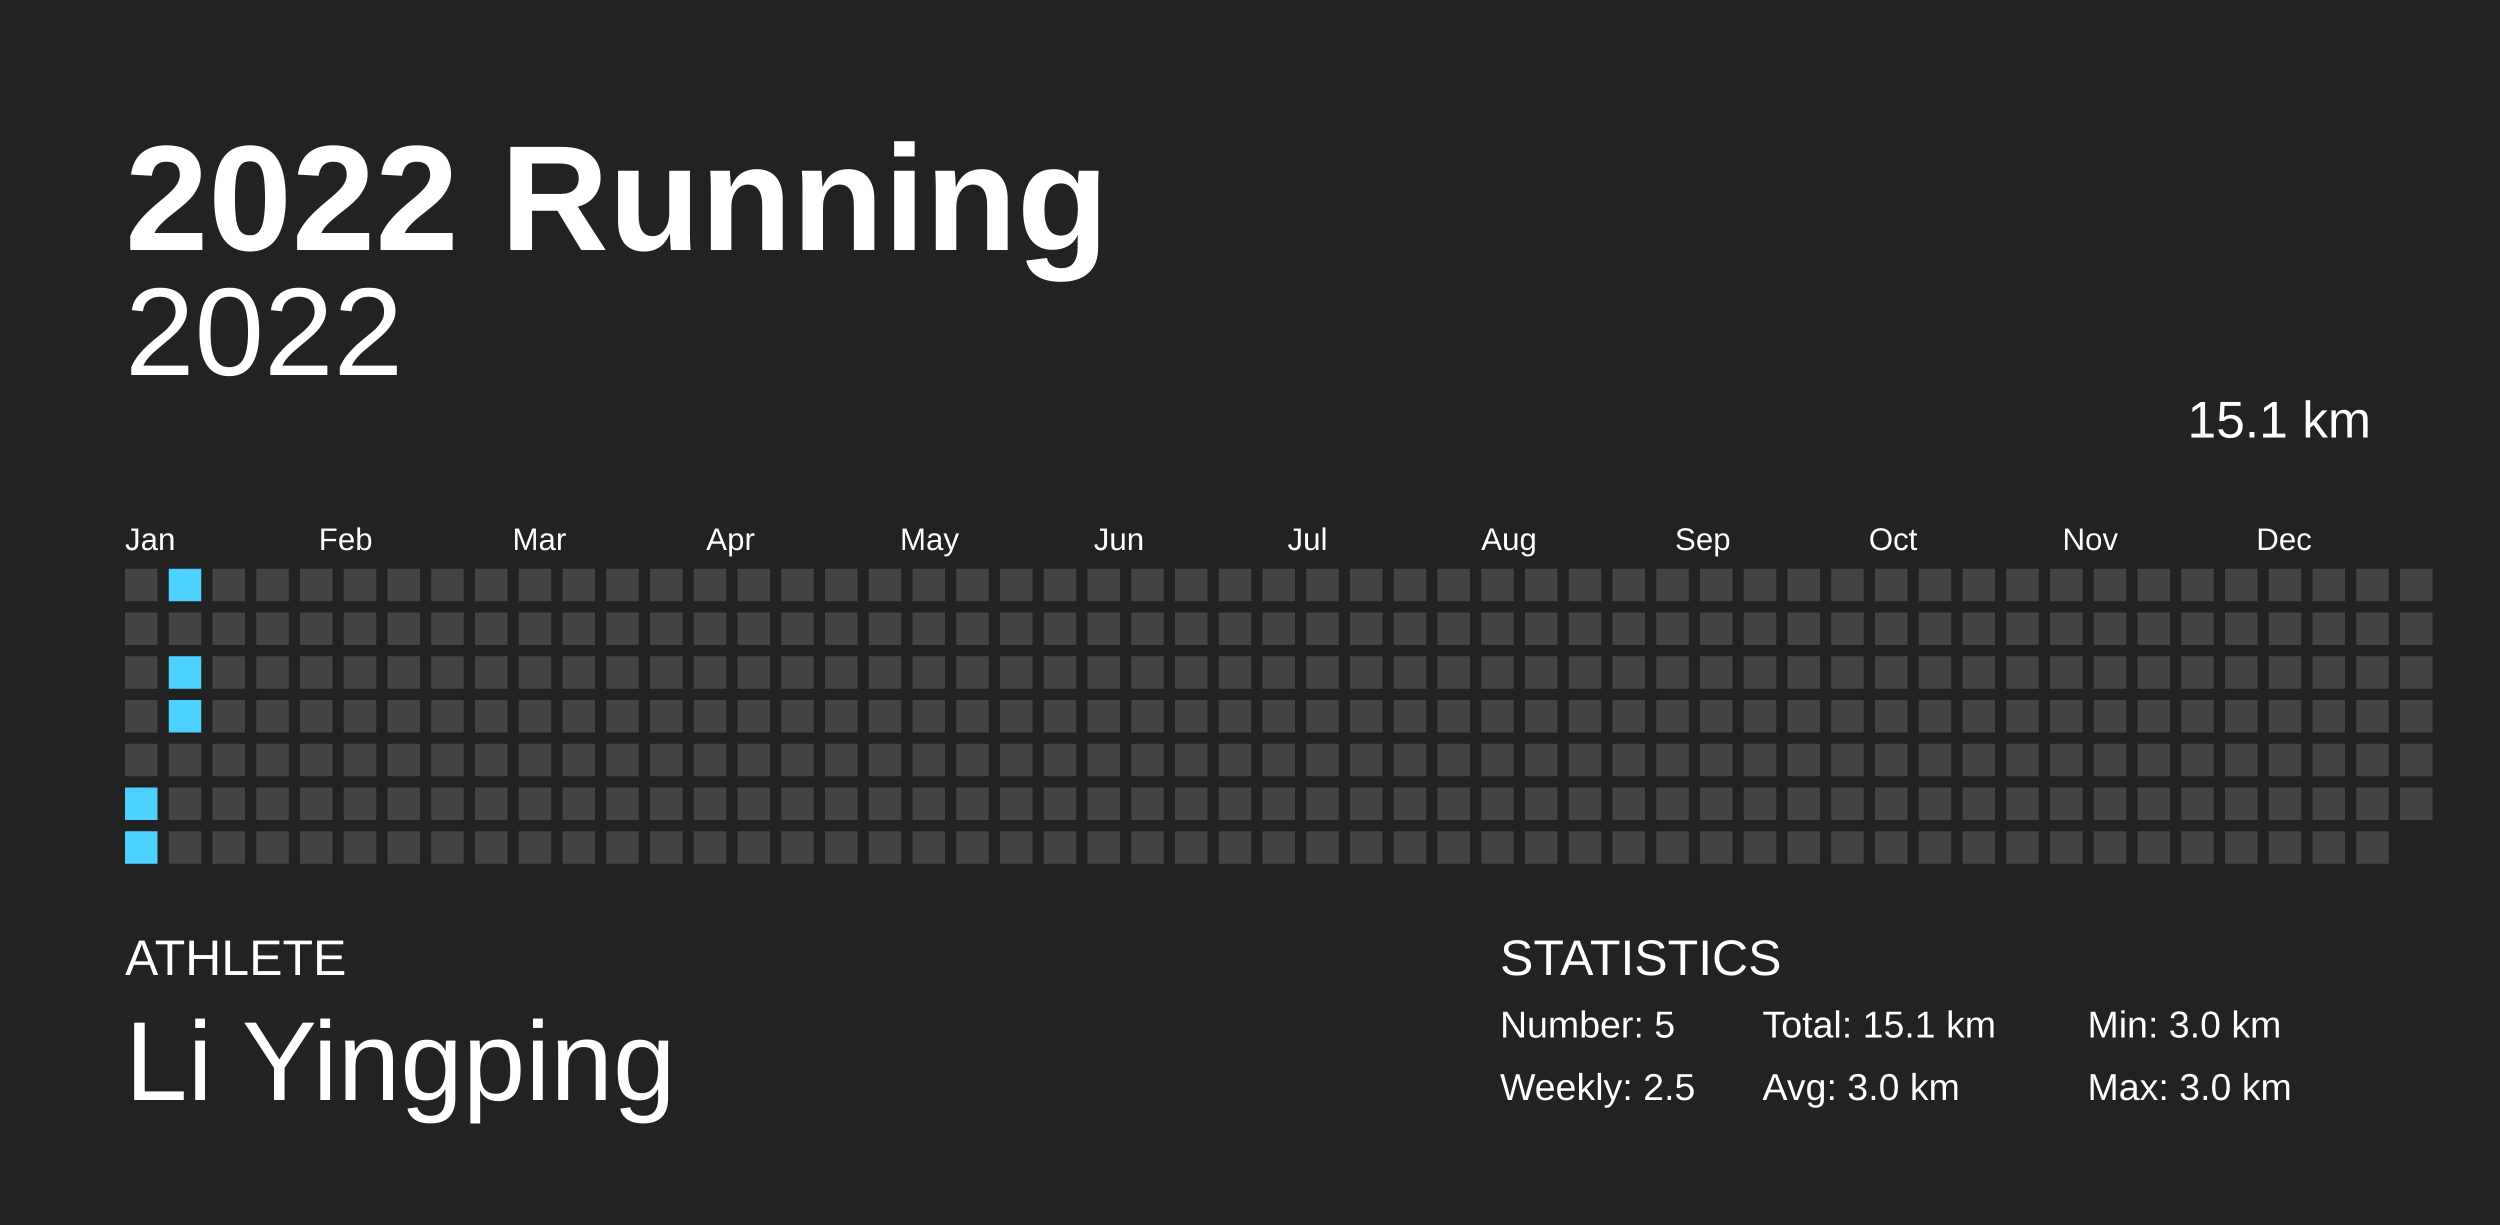
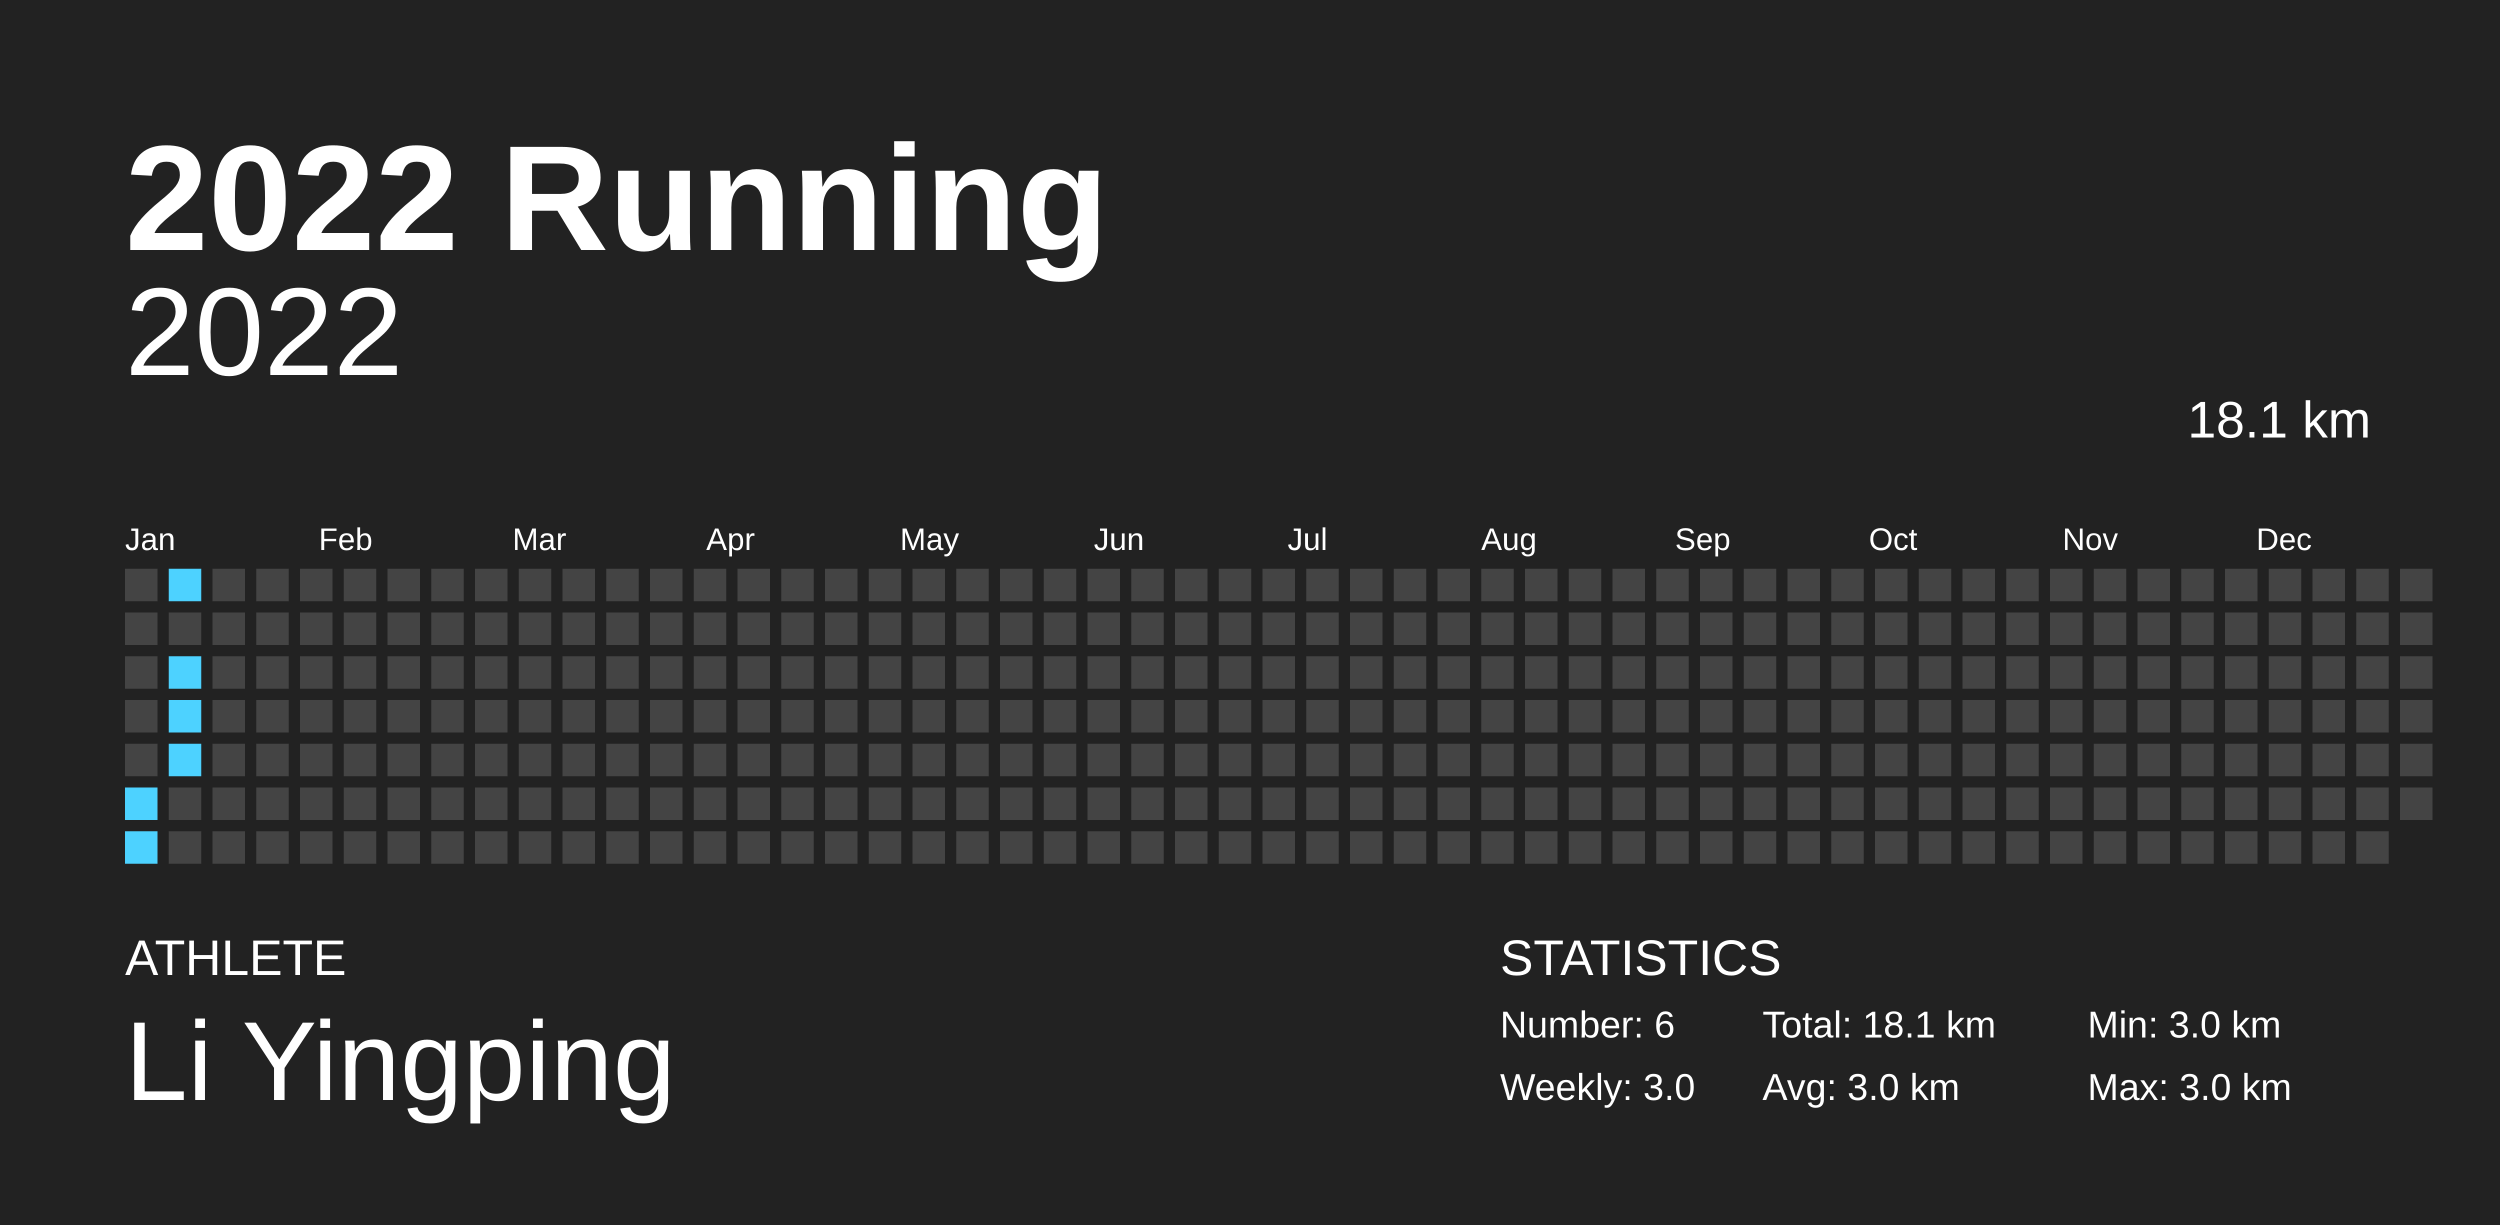
<svg xmlns="http://www.w3.org/2000/svg" baseProfile="full" height="98mm" version="1.1" viewBox="0,0,200,98" width="200mm">
  <defs />
  <rect fill="#222222" height="98" width="200" x="0" y="0" />
  <text fill="#FFFFFF" style="font-size:12px; font-family:Arial; font-weight:bold;" x="10" y="20">2022 Running</text>
  <text fill="#FFFFFF" style="font-size:4px; font-family:Arial" x="10" y="78">ATHLETE</text>
  <text fill="#FFFFFF" style="font-size:9px; font-family:Arial" x="10" y="88">Li Yingping</text>
  <text fill="#FFFFFF" style="font-size:4px; font-family:Arial" x="120" y="78">STATISTICS</text>
-   <text fill="#FFFFFF" style="font-size:3px; font-family:Arial" x="120" y="83">Number: 5</text>
-   <text fill="#FFFFFF" style="font-size:3px; font-family:Arial" x="120" y="88">Weekly: 2.5</text>
-   <text fill="#FFFFFF" style="font-size:3px; font-family:Arial" x="141" y="83">Total: 15.1 km</text>
+   <text fill="#FFFFFF" style="font-size:3px; font-family:Arial" x="120" y="83">Number: 6</text>
+   <text fill="#FFFFFF" style="font-size:3px; font-family:Arial" x="120" y="88">Weekly: 3.0</text>
+   <text fill="#FFFFFF" style="font-size:3px; font-family:Arial" x="141" y="83">Total: 18.1 km</text>
  <text fill="#FFFFFF" style="font-size:3px; font-family:Arial" x="141" y="88">Avg: 3.0 km</text>
  <text fill="#FFFFFF" style="font-size:3px; font-family:Arial" x="167" y="83">Min: 3.0 km</text>
  <text fill="#FFFFFF" style="font-size:3px; font-family:Arial" x="167" y="88">Max: 3.0 km</text>
  <text alignment-baseline="hanging" fill="#FFFFFF" style="font-size:10.0px; font-family:Arial;" x="10" y="30">2022</text>
-   <text alignment-baseline="hanging" fill="#FFFFFF" style="font-size:4.125px; font-family:Arial;" x="175" y="35">15.1 km</text>
+   <text alignment-baseline="hanging" fill="#FFFFFF" style="font-size:4.125px; font-family:Arial;" x="175" y="35">18.1 km</text>
  <text fill="#FFFFFF" style="font-size:2.5px; font-family:Arial" x="10.0" y="44">Jan</text>
  <text fill="#FFFFFF" style="font-size:2.5px; font-family:Arial" x="25.5" y="44">Feb</text>
  <text fill="#FFFFFF" style="font-size:2.5px; font-family:Arial" x="41.0" y="44">Mar</text>
  <text fill="#FFFFFF" style="font-size:2.5px; font-family:Arial" x="56.5" y="44">Apr</text>
  <text fill="#FFFFFF" style="font-size:2.5px; font-family:Arial" x="72.0" y="44">May</text>
  <text fill="#FFFFFF" style="font-size:2.5px; font-family:Arial" x="87.5" y="44">Jun</text>
  <text fill="#FFFFFF" style="font-size:2.5px; font-family:Arial" x="103.0" y="44">Jul</text>
  <text fill="#FFFFFF" style="font-size:2.5px; font-family:Arial" x="118.5" y="44">Aug</text>
  <text fill="#FFFFFF" style="font-size:2.5px; font-family:Arial" x="134.0" y="44">Sep</text>
  <text fill="#FFFFFF" style="font-size:2.5px; font-family:Arial" x="149.5" y="44">Oct</text>
  <text fill="#FFFFFF" style="font-size:2.5px; font-family:Arial" x="165.0" y="44">Nov</text>
  <text fill="#FFFFFF" style="font-size:2.5px; font-family:Arial" x="180.5" y="44">Dec</text>
  <rect fill="#444444" height="2.6" width="2.6" x="10.0" y="45.5" />
  <rect fill="#444444" height="2.6" width="2.6" x="10.0" y="49.0" />
  <rect fill="#444444" height="2.6" width="2.6" x="10.0" y="52.5" />
  <rect fill="#444444" height="2.6" width="2.6" x="10.0" y="56.0" />
  <rect fill="#444444" height="2.6" width="2.6" x="10.0" y="59.5" />
  <rect fill="#4dd2ff" height="2.6" width="2.6" x="10.0" y="63.0" />
  <rect fill="#4dd2ff" height="2.6" width="2.6" x="10.0" y="66.5" />
  <rect fill="#4dd2ff" height="2.6" width="2.6" x="13.5" y="45.5" />
  <rect fill="#444444" height="2.6" width="2.6" x="13.5" y="49.0" />
  <rect fill="#4dd2ff" height="2.6" width="2.6" x="13.5" y="52.5" />
  <rect fill="#4dd2ff" height="2.6" width="2.6" x="13.5" y="56.0" />
-   <rect fill="#444444" height="2.6" width="2.6" x="13.5" y="59.5" />
+   <rect fill="#4dd2ff" height="2.6" width="2.6" x="13.5" y="59.5" />
  <rect fill="#444444" height="2.6" width="2.6" x="13.5" y="63.0" />
  <rect fill="#444444" height="2.6" width="2.6" x="13.5" y="66.5" />
  <rect fill="#444444" height="2.6" width="2.6" x="17.0" y="45.5" />
  <rect fill="#444444" height="2.6" width="2.6" x="17.0" y="49.0" />
  <rect fill="#444444" height="2.6" width="2.6" x="17.0" y="52.5" />
  <rect fill="#444444" height="2.6" width="2.6" x="17.0" y="56.0" />
  <rect fill="#444444" height="2.6" width="2.6" x="17.0" y="59.5" />
  <rect fill="#444444" height="2.6" width="2.6" x="17.0" y="63.0" />
  <rect fill="#444444" height="2.6" width="2.6" x="17.0" y="66.5" />
  <rect fill="#444444" height="2.6" width="2.6" x="20.5" y="45.5" />
  <rect fill="#444444" height="2.6" width="2.6" x="20.5" y="49.0" />
  <rect fill="#444444" height="2.6" width="2.6" x="20.5" y="52.5" />
  <rect fill="#444444" height="2.6" width="2.6" x="20.5" y="56.0" />
  <rect fill="#444444" height="2.6" width="2.6" x="20.5" y="59.5" />
  <rect fill="#444444" height="2.6" width="2.6" x="20.5" y="63.0" />
  <rect fill="#444444" height="2.6" width="2.6" x="20.5" y="66.5" />
  <rect fill="#444444" height="2.6" width="2.6" x="24.0" y="45.5" />
  <rect fill="#444444" height="2.6" width="2.6" x="24.0" y="49.0" />
  <rect fill="#444444" height="2.6" width="2.6" x="24.0" y="52.5" />
  <rect fill="#444444" height="2.6" width="2.6" x="24.0" y="56.0" />
  <rect fill="#444444" height="2.6" width="2.6" x="24.0" y="59.5" />
  <rect fill="#444444" height="2.6" width="2.6" x="24.0" y="63.0" />
  <rect fill="#444444" height="2.6" width="2.6" x="24.0" y="66.5" />
  <rect fill="#444444" height="2.6" width="2.6" x="27.5" y="45.5" />
  <rect fill="#444444" height="2.6" width="2.6" x="27.5" y="49.0" />
  <rect fill="#444444" height="2.6" width="2.6" x="27.5" y="52.5" />
  <rect fill="#444444" height="2.6" width="2.6" x="27.5" y="56.0" />
  <rect fill="#444444" height="2.6" width="2.6" x="27.5" y="59.5" />
  <rect fill="#444444" height="2.6" width="2.6" x="27.5" y="63.0" />
  <rect fill="#444444" height="2.6" width="2.6" x="27.5" y="66.5" />
  <rect fill="#444444" height="2.6" width="2.6" x="31.0" y="45.5" />
  <rect fill="#444444" height="2.6" width="2.6" x="31.0" y="49.0" />
  <rect fill="#444444" height="2.6" width="2.6" x="31.0" y="52.5" />
  <rect fill="#444444" height="2.6" width="2.6" x="31.0" y="56.0" />
  <rect fill="#444444" height="2.6" width="2.6" x="31.0" y="59.5" />
  <rect fill="#444444" height="2.6" width="2.6" x="31.0" y="63.0" />
  <rect fill="#444444" height="2.6" width="2.6" x="31.0" y="66.5" />
  <rect fill="#444444" height="2.6" width="2.6" x="34.5" y="45.5" />
  <rect fill="#444444" height="2.6" width="2.6" x="34.5" y="49.0" />
  <rect fill="#444444" height="2.6" width="2.6" x="34.5" y="52.5" />
  <rect fill="#444444" height="2.6" width="2.6" x="34.5" y="56.0" />
  <rect fill="#444444" height="2.6" width="2.6" x="34.5" y="59.5" />
  <rect fill="#444444" height="2.6" width="2.6" x="34.5" y="63.0" />
  <rect fill="#444444" height="2.6" width="2.6" x="34.5" y="66.5" />
  <rect fill="#444444" height="2.6" width="2.6" x="38.0" y="45.5" />
  <rect fill="#444444" height="2.6" width="2.6" x="38.0" y="49.0" />
  <rect fill="#444444" height="2.6" width="2.6" x="38.0" y="52.5" />
  <rect fill="#444444" height="2.6" width="2.6" x="38.0" y="56.0" />
  <rect fill="#444444" height="2.6" width="2.6" x="38.0" y="59.5" />
  <rect fill="#444444" height="2.6" width="2.6" x="38.0" y="63.0" />
  <rect fill="#444444" height="2.6" width="2.6" x="38.0" y="66.5" />
  <rect fill="#444444" height="2.6" width="2.6" x="41.5" y="45.5" />
  <rect fill="#444444" height="2.6" width="2.6" x="41.5" y="49.0" />
  <rect fill="#444444" height="2.6" width="2.6" x="41.5" y="52.5" />
  <rect fill="#444444" height="2.6" width="2.6" x="41.5" y="56.0" />
  <rect fill="#444444" height="2.6" width="2.6" x="41.5" y="59.5" />
  <rect fill="#444444" height="2.6" width="2.6" x="41.5" y="63.0" />
  <rect fill="#444444" height="2.6" width="2.6" x="41.5" y="66.5" />
  <rect fill="#444444" height="2.6" width="2.6" x="45.0" y="45.5" />
  <rect fill="#444444" height="2.6" width="2.6" x="45.0" y="49.0" />
  <rect fill="#444444" height="2.6" width="2.6" x="45.0" y="52.5" />
  <rect fill="#444444" height="2.6" width="2.6" x="45.0" y="56.0" />
  <rect fill="#444444" height="2.6" width="2.6" x="45.0" y="59.5" />
  <rect fill="#444444" height="2.6" width="2.6" x="45.0" y="63.0" />
  <rect fill="#444444" height="2.6" width="2.6" x="45.0" y="66.5" />
  <rect fill="#444444" height="2.6" width="2.6" x="48.5" y="45.5" />
  <rect fill="#444444" height="2.6" width="2.6" x="48.5" y="49.0" />
  <rect fill="#444444" height="2.6" width="2.6" x="48.5" y="52.5" />
  <rect fill="#444444" height="2.6" width="2.6" x="48.5" y="56.0" />
  <rect fill="#444444" height="2.6" width="2.6" x="48.5" y="59.5" />
  <rect fill="#444444" height="2.6" width="2.6" x="48.5" y="63.0" />
  <rect fill="#444444" height="2.6" width="2.6" x="48.5" y="66.5" />
  <rect fill="#444444" height="2.6" width="2.6" x="52.0" y="45.5" />
  <rect fill="#444444" height="2.6" width="2.6" x="52.0" y="49.0" />
  <rect fill="#444444" height="2.6" width="2.6" x="52.0" y="52.5" />
  <rect fill="#444444" height="2.6" width="2.6" x="52.0" y="56.0" />
  <rect fill="#444444" height="2.6" width="2.6" x="52.0" y="59.5" />
  <rect fill="#444444" height="2.6" width="2.6" x="52.0" y="63.0" />
  <rect fill="#444444" height="2.6" width="2.6" x="52.0" y="66.5" />
  <rect fill="#444444" height="2.6" width="2.6" x="55.5" y="45.5" />
  <rect fill="#444444" height="2.6" width="2.6" x="55.5" y="49.0" />
  <rect fill="#444444" height="2.6" width="2.6" x="55.5" y="52.5" />
  <rect fill="#444444" height="2.6" width="2.6" x="55.5" y="56.0" />
  <rect fill="#444444" height="2.6" width="2.6" x="55.5" y="59.5" />
  <rect fill="#444444" height="2.6" width="2.6" x="55.5" y="63.0" />
  <rect fill="#444444" height="2.6" width="2.6" x="55.5" y="66.5" />
  <rect fill="#444444" height="2.6" width="2.6" x="59.0" y="45.5" />
  <rect fill="#444444" height="2.6" width="2.6" x="59.0" y="49.0" />
  <rect fill="#444444" height="2.6" width="2.6" x="59.0" y="52.5" />
  <rect fill="#444444" height="2.6" width="2.6" x="59.0" y="56.0" />
  <rect fill="#444444" height="2.6" width="2.6" x="59.0" y="59.5" />
  <rect fill="#444444" height="2.6" width="2.6" x="59.0" y="63.0" />
  <rect fill="#444444" height="2.6" width="2.6" x="59.0" y="66.5" />
  <rect fill="#444444" height="2.6" width="2.6" x="62.5" y="45.5" />
  <rect fill="#444444" height="2.6" width="2.6" x="62.5" y="49.0" />
  <rect fill="#444444" height="2.6" width="2.6" x="62.5" y="52.5" />
  <rect fill="#444444" height="2.6" width="2.6" x="62.5" y="56.0" />
  <rect fill="#444444" height="2.6" width="2.6" x="62.5" y="59.5" />
  <rect fill="#444444" height="2.6" width="2.6" x="62.5" y="63.0" />
  <rect fill="#444444" height="2.6" width="2.6" x="62.5" y="66.5" />
  <rect fill="#444444" height="2.6" width="2.6" x="66.0" y="45.5" />
  <rect fill="#444444" height="2.6" width="2.6" x="66.0" y="49.0" />
  <rect fill="#444444" height="2.6" width="2.6" x="66.0" y="52.5" />
  <rect fill="#444444" height="2.6" width="2.6" x="66.0" y="56.0" />
  <rect fill="#444444" height="2.6" width="2.6" x="66.0" y="59.5" />
  <rect fill="#444444" height="2.6" width="2.6" x="66.0" y="63.0" />
  <rect fill="#444444" height="2.6" width="2.6" x="66.0" y="66.5" />
  <rect fill="#444444" height="2.6" width="2.6" x="69.5" y="45.5" />
  <rect fill="#444444" height="2.6" width="2.6" x="69.5" y="49.0" />
  <rect fill="#444444" height="2.6" width="2.6" x="69.5" y="52.5" />
  <rect fill="#444444" height="2.6" width="2.6" x="69.5" y="56.0" />
  <rect fill="#444444" height="2.6" width="2.6" x="69.5" y="59.5" />
  <rect fill="#444444" height="2.6" width="2.6" x="69.5" y="63.0" />
  <rect fill="#444444" height="2.6" width="2.6" x="69.5" y="66.5" />
  <rect fill="#444444" height="2.6" width="2.6" x="73.0" y="45.5" />
  <rect fill="#444444" height="2.6" width="2.6" x="73.0" y="49.0" />
  <rect fill="#444444" height="2.6" width="2.6" x="73.0" y="52.5" />
  <rect fill="#444444" height="2.6" width="2.6" x="73.0" y="56.0" />
  <rect fill="#444444" height="2.6" width="2.6" x="73.0" y="59.5" />
  <rect fill="#444444" height="2.6" width="2.6" x="73.0" y="63.0" />
  <rect fill="#444444" height="2.6" width="2.6" x="73.0" y="66.5" />
  <rect fill="#444444" height="2.6" width="2.6" x="76.5" y="45.5" />
  <rect fill="#444444" height="2.6" width="2.6" x="76.5" y="49.0" />
  <rect fill="#444444" height="2.6" width="2.6" x="76.5" y="52.5" />
  <rect fill="#444444" height="2.6" width="2.6" x="76.5" y="56.0" />
  <rect fill="#444444" height="2.6" width="2.6" x="76.5" y="59.5" />
  <rect fill="#444444" height="2.6" width="2.6" x="76.5" y="63.0" />
  <rect fill="#444444" height="2.6" width="2.6" x="76.5" y="66.5" />
  <rect fill="#444444" height="2.6" width="2.6" x="80.0" y="45.5" />
  <rect fill="#444444" height="2.6" width="2.6" x="80.0" y="49.0" />
  <rect fill="#444444" height="2.6" width="2.6" x="80.0" y="52.5" />
  <rect fill="#444444" height="2.6" width="2.6" x="80.0" y="56.0" />
  <rect fill="#444444" height="2.6" width="2.6" x="80.0" y="59.5" />
  <rect fill="#444444" height="2.6" width="2.6" x="80.0" y="63.0" />
  <rect fill="#444444" height="2.6" width="2.6" x="80.0" y="66.5" />
  <rect fill="#444444" height="2.6" width="2.6" x="83.5" y="45.5" />
  <rect fill="#444444" height="2.6" width="2.6" x="83.5" y="49.0" />
  <rect fill="#444444" height="2.6" width="2.6" x="83.5" y="52.5" />
  <rect fill="#444444" height="2.6" width="2.6" x="83.5" y="56.0" />
  <rect fill="#444444" height="2.6" width="2.6" x="83.5" y="59.5" />
  <rect fill="#444444" height="2.6" width="2.6" x="83.5" y="63.0" />
  <rect fill="#444444" height="2.6" width="2.6" x="83.5" y="66.5" />
  <rect fill="#444444" height="2.6" width="2.6" x="87.0" y="45.5" />
  <rect fill="#444444" height="2.6" width="2.6" x="87.0" y="49.0" />
  <rect fill="#444444" height="2.6" width="2.6" x="87.0" y="52.5" />
  <rect fill="#444444" height="2.6" width="2.6" x="87.0" y="56.0" />
  <rect fill="#444444" height="2.6" width="2.6" x="87.0" y="59.5" />
  <rect fill="#444444" height="2.6" width="2.6" x="87.0" y="63.0" />
  <rect fill="#444444" height="2.6" width="2.6" x="87.0" y="66.5" />
  <rect fill="#444444" height="2.6" width="2.6" x="90.5" y="45.5" />
  <rect fill="#444444" height="2.6" width="2.6" x="90.5" y="49.0" />
  <rect fill="#444444" height="2.6" width="2.6" x="90.5" y="52.5" />
  <rect fill="#444444" height="2.6" width="2.6" x="90.5" y="56.0" />
  <rect fill="#444444" height="2.6" width="2.6" x="90.5" y="59.5" />
  <rect fill="#444444" height="2.6" width="2.6" x="90.5" y="63.0" />
  <rect fill="#444444" height="2.6" width="2.6" x="90.5" y="66.5" />
  <rect fill="#444444" height="2.6" width="2.6" x="94.0" y="45.5" />
  <rect fill="#444444" height="2.6" width="2.6" x="94.0" y="49.0" />
  <rect fill="#444444" height="2.6" width="2.6" x="94.0" y="52.5" />
  <rect fill="#444444" height="2.6" width="2.6" x="94.0" y="56.0" />
  <rect fill="#444444" height="2.6" width="2.6" x="94.0" y="59.5" />
  <rect fill="#444444" height="2.6" width="2.6" x="94.0" y="63.0" />
  <rect fill="#444444" height="2.6" width="2.6" x="94.0" y="66.5" />
  <rect fill="#444444" height="2.6" width="2.6" x="97.5" y="45.5" />
  <rect fill="#444444" height="2.6" width="2.6" x="97.5" y="49.0" />
  <rect fill="#444444" height="2.6" width="2.6" x="97.5" y="52.5" />
  <rect fill="#444444" height="2.6" width="2.6" x="97.5" y="56.0" />
  <rect fill="#444444" height="2.6" width="2.6" x="97.5" y="59.5" />
  <rect fill="#444444" height="2.6" width="2.6" x="97.5" y="63.0" />
  <rect fill="#444444" height="2.6" width="2.6" x="97.5" y="66.5" />
  <rect fill="#444444" height="2.6" width="2.6" x="101.0" y="45.5" />
  <rect fill="#444444" height="2.6" width="2.6" x="101.0" y="49.0" />
  <rect fill="#444444" height="2.6" width="2.6" x="101.0" y="52.5" />
  <rect fill="#444444" height="2.6" width="2.6" x="101.0" y="56.0" />
  <rect fill="#444444" height="2.6" width="2.6" x="101.0" y="59.5" />
  <rect fill="#444444" height="2.6" width="2.6" x="101.0" y="63.0" />
  <rect fill="#444444" height="2.6" width="2.6" x="101.0" y="66.5" />
  <rect fill="#444444" height="2.6" width="2.6" x="104.5" y="45.5" />
  <rect fill="#444444" height="2.6" width="2.6" x="104.5" y="49.0" />
  <rect fill="#444444" height="2.6" width="2.6" x="104.5" y="52.5" />
  <rect fill="#444444" height="2.6" width="2.6" x="104.5" y="56.0" />
  <rect fill="#444444" height="2.6" width="2.6" x="104.5" y="59.5" />
  <rect fill="#444444" height="2.6" width="2.6" x="104.5" y="63.0" />
  <rect fill="#444444" height="2.6" width="2.6" x="104.5" y="66.5" />
  <rect fill="#444444" height="2.6" width="2.6" x="108.0" y="45.5" />
  <rect fill="#444444" height="2.6" width="2.6" x="108.0" y="49.0" />
  <rect fill="#444444" height="2.6" width="2.6" x="108.0" y="52.5" />
  <rect fill="#444444" height="2.6" width="2.6" x="108.0" y="56.0" />
  <rect fill="#444444" height="2.6" width="2.6" x="108.0" y="59.5" />
  <rect fill="#444444" height="2.6" width="2.6" x="108.0" y="63.0" />
  <rect fill="#444444" height="2.6" width="2.6" x="108.0" y="66.5" />
  <rect fill="#444444" height="2.6" width="2.6" x="111.5" y="45.5" />
  <rect fill="#444444" height="2.6" width="2.6" x="111.5" y="49.0" />
  <rect fill="#444444" height="2.6" width="2.6" x="111.5" y="52.5" />
  <rect fill="#444444" height="2.6" width="2.6" x="111.5" y="56.0" />
  <rect fill="#444444" height="2.6" width="2.6" x="111.5" y="59.5" />
  <rect fill="#444444" height="2.6" width="2.6" x="111.5" y="63.0" />
  <rect fill="#444444" height="2.6" width="2.6" x="111.5" y="66.5" />
  <rect fill="#444444" height="2.6" width="2.6" x="115.0" y="45.5" />
  <rect fill="#444444" height="2.6" width="2.6" x="115.0" y="49.0" />
  <rect fill="#444444" height="2.6" width="2.6" x="115.0" y="52.5" />
  <rect fill="#444444" height="2.6" width="2.6" x="115.0" y="56.0" />
  <rect fill="#444444" height="2.6" width="2.6" x="115.0" y="59.5" />
  <rect fill="#444444" height="2.6" width="2.6" x="115.0" y="63.0" />
  <rect fill="#444444" height="2.6" width="2.6" x="115.0" y="66.5" />
  <rect fill="#444444" height="2.6" width="2.6" x="118.5" y="45.5" />
  <rect fill="#444444" height="2.6" width="2.6" x="118.5" y="49.0" />
  <rect fill="#444444" height="2.6" width="2.6" x="118.5" y="52.5" />
  <rect fill="#444444" height="2.6" width="2.6" x="118.5" y="56.0" />
  <rect fill="#444444" height="2.6" width="2.6" x="118.5" y="59.5" />
  <rect fill="#444444" height="2.6" width="2.6" x="118.5" y="63.0" />
  <rect fill="#444444" height="2.6" width="2.6" x="118.5" y="66.5" />
  <rect fill="#444444" height="2.6" width="2.6" x="122.0" y="45.5" />
  <rect fill="#444444" height="2.6" width="2.6" x="122.0" y="49.0" />
  <rect fill="#444444" height="2.6" width="2.6" x="122.0" y="52.5" />
  <rect fill="#444444" height="2.6" width="2.6" x="122.0" y="56.0" />
  <rect fill="#444444" height="2.6" width="2.6" x="122.0" y="59.5" />
  <rect fill="#444444" height="2.6" width="2.6" x="122.0" y="63.0" />
  <rect fill="#444444" height="2.6" width="2.6" x="122.0" y="66.5" />
  <rect fill="#444444" height="2.6" width="2.6" x="125.5" y="45.5" />
  <rect fill="#444444" height="2.6" width="2.6" x="125.5" y="49.0" />
  <rect fill="#444444" height="2.6" width="2.6" x="125.5" y="52.5" />
  <rect fill="#444444" height="2.6" width="2.6" x="125.5" y="56.0" />
  <rect fill="#444444" height="2.6" width="2.6" x="125.5" y="59.5" />
  <rect fill="#444444" height="2.6" width="2.6" x="125.5" y="63.0" />
  <rect fill="#444444" height="2.6" width="2.6" x="125.5" y="66.5" />
  <rect fill="#444444" height="2.6" width="2.6" x="129.0" y="45.5" />
  <rect fill="#444444" height="2.6" width="2.6" x="129.0" y="49.0" />
  <rect fill="#444444" height="2.6" width="2.6" x="129.0" y="52.5" />
  <rect fill="#444444" height="2.6" width="2.6" x="129.0" y="56.0" />
  <rect fill="#444444" height="2.6" width="2.6" x="129.0" y="59.5" />
  <rect fill="#444444" height="2.6" width="2.6" x="129.0" y="63.0" />
  <rect fill="#444444" height="2.6" width="2.6" x="129.0" y="66.5" />
  <rect fill="#444444" height="2.6" width="2.6" x="132.5" y="45.5" />
  <rect fill="#444444" height="2.6" width="2.6" x="132.5" y="49.0" />
  <rect fill="#444444" height="2.6" width="2.6" x="132.5" y="52.5" />
  <rect fill="#444444" height="2.6" width="2.6" x="132.5" y="56.0" />
  <rect fill="#444444" height="2.6" width="2.6" x="132.5" y="59.5" />
  <rect fill="#444444" height="2.6" width="2.6" x="132.5" y="63.0" />
  <rect fill="#444444" height="2.6" width="2.6" x="132.5" y="66.5" />
  <rect fill="#444444" height="2.6" width="2.6" x="136.0" y="45.5" />
  <rect fill="#444444" height="2.6" width="2.6" x="136.0" y="49.0" />
  <rect fill="#444444" height="2.6" width="2.6" x="136.0" y="52.5" />
  <rect fill="#444444" height="2.6" width="2.6" x="136.0" y="56.0" />
  <rect fill="#444444" height="2.6" width="2.6" x="136.0" y="59.5" />
  <rect fill="#444444" height="2.6" width="2.6" x="136.0" y="63.0" />
  <rect fill="#444444" height="2.6" width="2.6" x="136.0" y="66.5" />
  <rect fill="#444444" height="2.6" width="2.6" x="139.5" y="45.5" />
  <rect fill="#444444" height="2.6" width="2.6" x="139.5" y="49.0" />
  <rect fill="#444444" height="2.6" width="2.6" x="139.5" y="52.5" />
  <rect fill="#444444" height="2.6" width="2.6" x="139.5" y="56.0" />
  <rect fill="#444444" height="2.6" width="2.6" x="139.5" y="59.5" />
  <rect fill="#444444" height="2.6" width="2.6" x="139.5" y="63.0" />
  <rect fill="#444444" height="2.6" width="2.6" x="139.5" y="66.5" />
  <rect fill="#444444" height="2.6" width="2.6" x="143.0" y="45.5" />
  <rect fill="#444444" height="2.6" width="2.6" x="143.0" y="49.0" />
  <rect fill="#444444" height="2.6" width="2.6" x="143.0" y="52.5" />
  <rect fill="#444444" height="2.6" width="2.6" x="143.0" y="56.0" />
  <rect fill="#444444" height="2.6" width="2.6" x="143.0" y="59.5" />
  <rect fill="#444444" height="2.6" width="2.6" x="143.0" y="63.0" />
  <rect fill="#444444" height="2.6" width="2.6" x="143.0" y="66.5" />
  <rect fill="#444444" height="2.6" width="2.6" x="146.5" y="45.5" />
  <rect fill="#444444" height="2.6" width="2.6" x="146.5" y="49.0" />
  <rect fill="#444444" height="2.6" width="2.6" x="146.5" y="52.5" />
  <rect fill="#444444" height="2.6" width="2.6" x="146.5" y="56.0" />
  <rect fill="#444444" height="2.6" width="2.6" x="146.5" y="59.5" />
  <rect fill="#444444" height="2.6" width="2.6" x="146.5" y="63.0" />
  <rect fill="#444444" height="2.6" width="2.6" x="146.5" y="66.5" />
  <rect fill="#444444" height="2.6" width="2.6" x="150.0" y="45.5" />
  <rect fill="#444444" height="2.6" width="2.6" x="150.0" y="49.0" />
  <rect fill="#444444" height="2.6" width="2.6" x="150.0" y="52.5" />
  <rect fill="#444444" height="2.6" width="2.6" x="150.0" y="56.0" />
  <rect fill="#444444" height="2.6" width="2.6" x="150.0" y="59.5" />
  <rect fill="#444444" height="2.6" width="2.6" x="150.0" y="63.0" />
  <rect fill="#444444" height="2.6" width="2.6" x="150.0" y="66.5" />
  <rect fill="#444444" height="2.6" width="2.6" x="153.5" y="45.5" />
  <rect fill="#444444" height="2.6" width="2.6" x="153.5" y="49.0" />
  <rect fill="#444444" height="2.6" width="2.6" x="153.5" y="52.5" />
  <rect fill="#444444" height="2.6" width="2.6" x="153.5" y="56.0" />
  <rect fill="#444444" height="2.6" width="2.6" x="153.5" y="59.5" />
  <rect fill="#444444" height="2.6" width="2.6" x="153.5" y="63.0" />
  <rect fill="#444444" height="2.6" width="2.6" x="153.5" y="66.5" />
  <rect fill="#444444" height="2.6" width="2.6" x="157.0" y="45.5" />
  <rect fill="#444444" height="2.6" width="2.6" x="157.0" y="49.0" />
  <rect fill="#444444" height="2.6" width="2.6" x="157.0" y="52.5" />
  <rect fill="#444444" height="2.6" width="2.6" x="157.0" y="56.0" />
  <rect fill="#444444" height="2.6" width="2.6" x="157.0" y="59.5" />
  <rect fill="#444444" height="2.6" width="2.6" x="157.0" y="63.0" />
  <rect fill="#444444" height="2.6" width="2.6" x="157.0" y="66.5" />
  <rect fill="#444444" height="2.6" width="2.6" x="160.5" y="45.5" />
  <rect fill="#444444" height="2.6" width="2.6" x="160.5" y="49.0" />
  <rect fill="#444444" height="2.6" width="2.6" x="160.5" y="52.5" />
  <rect fill="#444444" height="2.6" width="2.6" x="160.5" y="56.0" />
  <rect fill="#444444" height="2.6" width="2.6" x="160.5" y="59.5" />
  <rect fill="#444444" height="2.6" width="2.6" x="160.5" y="63.0" />
  <rect fill="#444444" height="2.6" width="2.6" x="160.5" y="66.5" />
  <rect fill="#444444" height="2.6" width="2.6" x="164.0" y="45.5" />
  <rect fill="#444444" height="2.6" width="2.6" x="164.0" y="49.0" />
  <rect fill="#444444" height="2.6" width="2.6" x="164.0" y="52.5" />
  <rect fill="#444444" height="2.6" width="2.6" x="164.0" y="56.0" />
  <rect fill="#444444" height="2.6" width="2.6" x="164.0" y="59.5" />
  <rect fill="#444444" height="2.6" width="2.6" x="164.0" y="63.0" />
  <rect fill="#444444" height="2.6" width="2.6" x="164.0" y="66.5" />
  <rect fill="#444444" height="2.6" width="2.6" x="167.5" y="45.5" />
  <rect fill="#444444" height="2.6" width="2.6" x="167.5" y="49.0" />
  <rect fill="#444444" height="2.6" width="2.6" x="167.5" y="52.5" />
  <rect fill="#444444" height="2.6" width="2.6" x="167.5" y="56.0" />
  <rect fill="#444444" height="2.6" width="2.6" x="167.5" y="59.5" />
  <rect fill="#444444" height="2.6" width="2.6" x="167.5" y="63.0" />
  <rect fill="#444444" height="2.6" width="2.6" x="167.5" y="66.5" />
  <rect fill="#444444" height="2.6" width="2.6" x="171.0" y="45.5" />
  <rect fill="#444444" height="2.6" width="2.6" x="171.0" y="49.0" />
  <rect fill="#444444" height="2.6" width="2.6" x="171.0" y="52.5" />
  <rect fill="#444444" height="2.6" width="2.6" x="171.0" y="56.0" />
  <rect fill="#444444" height="2.6" width="2.6" x="171.0" y="59.5" />
  <rect fill="#444444" height="2.6" width="2.6" x="171.0" y="63.0" />
  <rect fill="#444444" height="2.6" width="2.6" x="171.0" y="66.5" />
  <rect fill="#444444" height="2.6" width="2.6" x="174.5" y="45.5" />
  <rect fill="#444444" height="2.6" width="2.6" x="174.5" y="49.0" />
  <rect fill="#444444" height="2.6" width="2.6" x="174.5" y="52.5" />
  <rect fill="#444444" height="2.6" width="2.6" x="174.5" y="56.0" />
  <rect fill="#444444" height="2.6" width="2.6" x="174.5" y="59.5" />
  <rect fill="#444444" height="2.6" width="2.6" x="174.5" y="63.0" />
  <rect fill="#444444" height="2.6" width="2.6" x="174.5" y="66.5" />
  <rect fill="#444444" height="2.6" width="2.6" x="178.0" y="45.5" />
  <rect fill="#444444" height="2.6" width="2.6" x="178.0" y="49.0" />
  <rect fill="#444444" height="2.6" width="2.6" x="178.0" y="52.5" />
  <rect fill="#444444" height="2.6" width="2.6" x="178.0" y="56.0" />
  <rect fill="#444444" height="2.6" width="2.6" x="178.0" y="59.5" />
  <rect fill="#444444" height="2.6" width="2.6" x="178.0" y="63.0" />
  <rect fill="#444444" height="2.6" width="2.6" x="178.0" y="66.5" />
  <rect fill="#444444" height="2.6" width="2.6" x="181.5" y="45.5" />
  <rect fill="#444444" height="2.6" width="2.6" x="181.5" y="49.0" />
  <rect fill="#444444" height="2.6" width="2.6" x="181.5" y="52.5" />
  <rect fill="#444444" height="2.6" width="2.6" x="181.5" y="56.0" />
  <rect fill="#444444" height="2.6" width="2.6" x="181.5" y="59.5" />
  <rect fill="#444444" height="2.6" width="2.6" x="181.5" y="63.0" />
  <rect fill="#444444" height="2.6" width="2.6" x="181.5" y="66.5" />
  <rect fill="#444444" height="2.6" width="2.6" x="185.0" y="45.5" />
  <rect fill="#444444" height="2.6" width="2.6" x="185.0" y="49.0" />
  <rect fill="#444444" height="2.6" width="2.6" x="185.0" y="52.5" />
  <rect fill="#444444" height="2.6" width="2.6" x="185.0" y="56.0" />
  <rect fill="#444444" height="2.6" width="2.6" x="185.0" y="59.5" />
  <rect fill="#444444" height="2.6" width="2.6" x="185.0" y="63.0" />
  <rect fill="#444444" height="2.6" width="2.6" x="185.0" y="66.5" />
  <rect fill="#444444" height="2.6" width="2.6" x="188.5" y="45.5" />
  <rect fill="#444444" height="2.6" width="2.6" x="188.5" y="49.0" />
  <rect fill="#444444" height="2.6" width="2.6" x="188.5" y="52.5" />
  <rect fill="#444444" height="2.6" width="2.6" x="188.5" y="56.0" />
  <rect fill="#444444" height="2.6" width="2.6" x="188.5" y="59.5" />
  <rect fill="#444444" height="2.6" width="2.6" x="188.5" y="63.0" />
  <rect fill="#444444" height="2.6" width="2.6" x="188.5" y="66.5" />
  <rect fill="#444444" height="2.6" width="2.6" x="192.0" y="45.5" />
  <rect fill="#444444" height="2.6" width="2.6" x="192.0" y="49.0" />
  <rect fill="#444444" height="2.6" width="2.6" x="192.0" y="52.5" />
  <rect fill="#444444" height="2.6" width="2.6" x="192.0" y="56.0" />
  <rect fill="#444444" height="2.6" width="2.6" x="192.0" y="59.5" />
  <rect fill="#444444" height="2.6" width="2.6" x="192.0" y="63.0" />
</svg>
